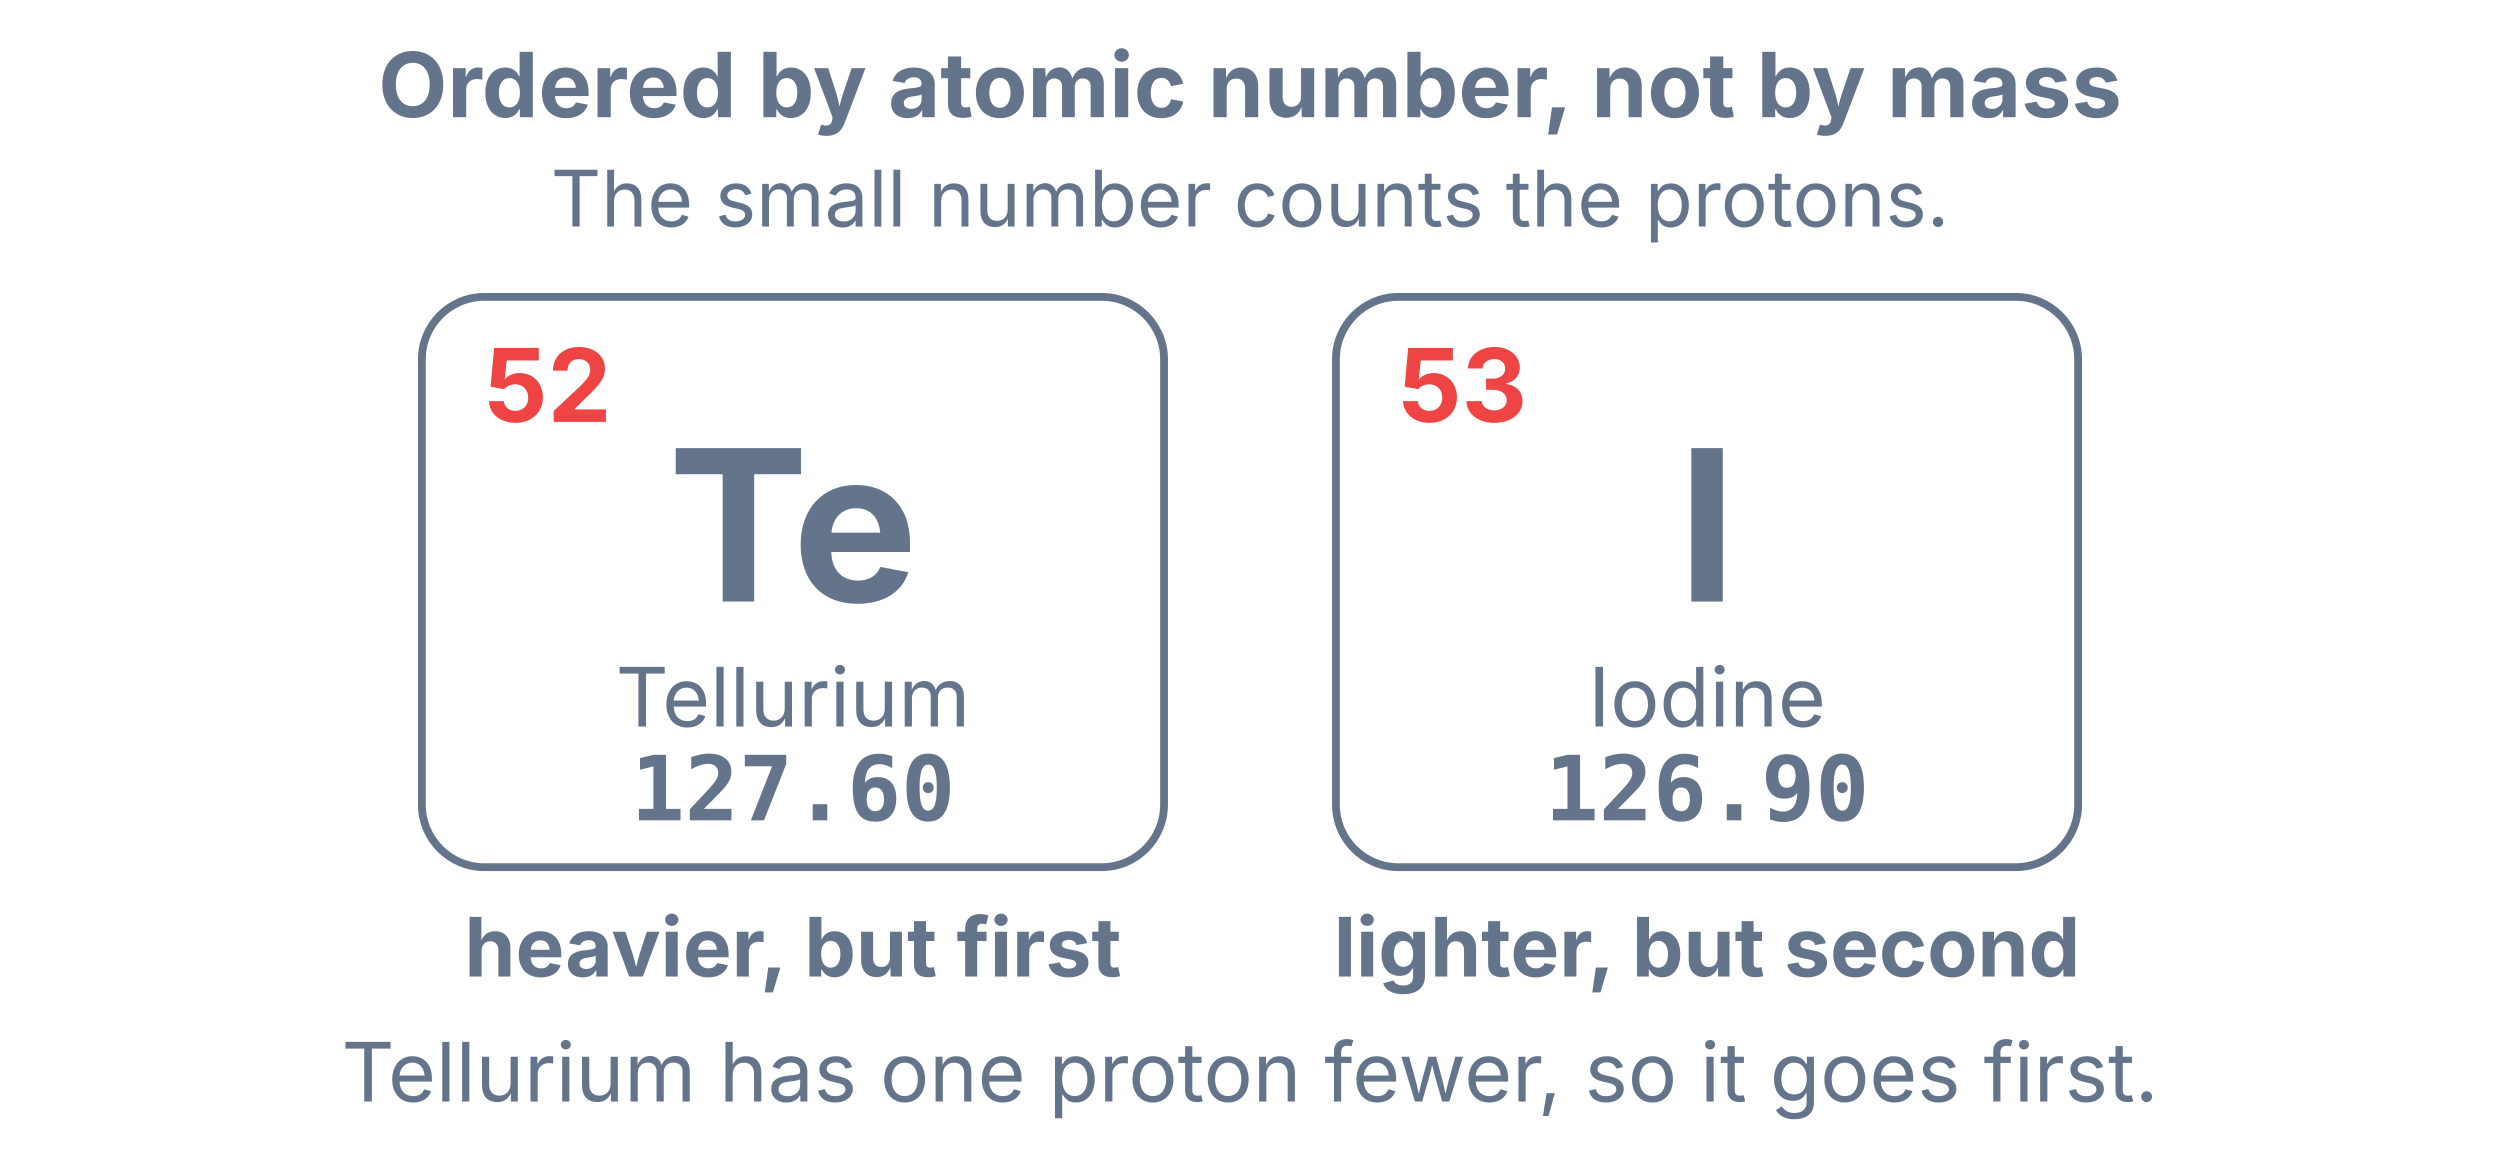
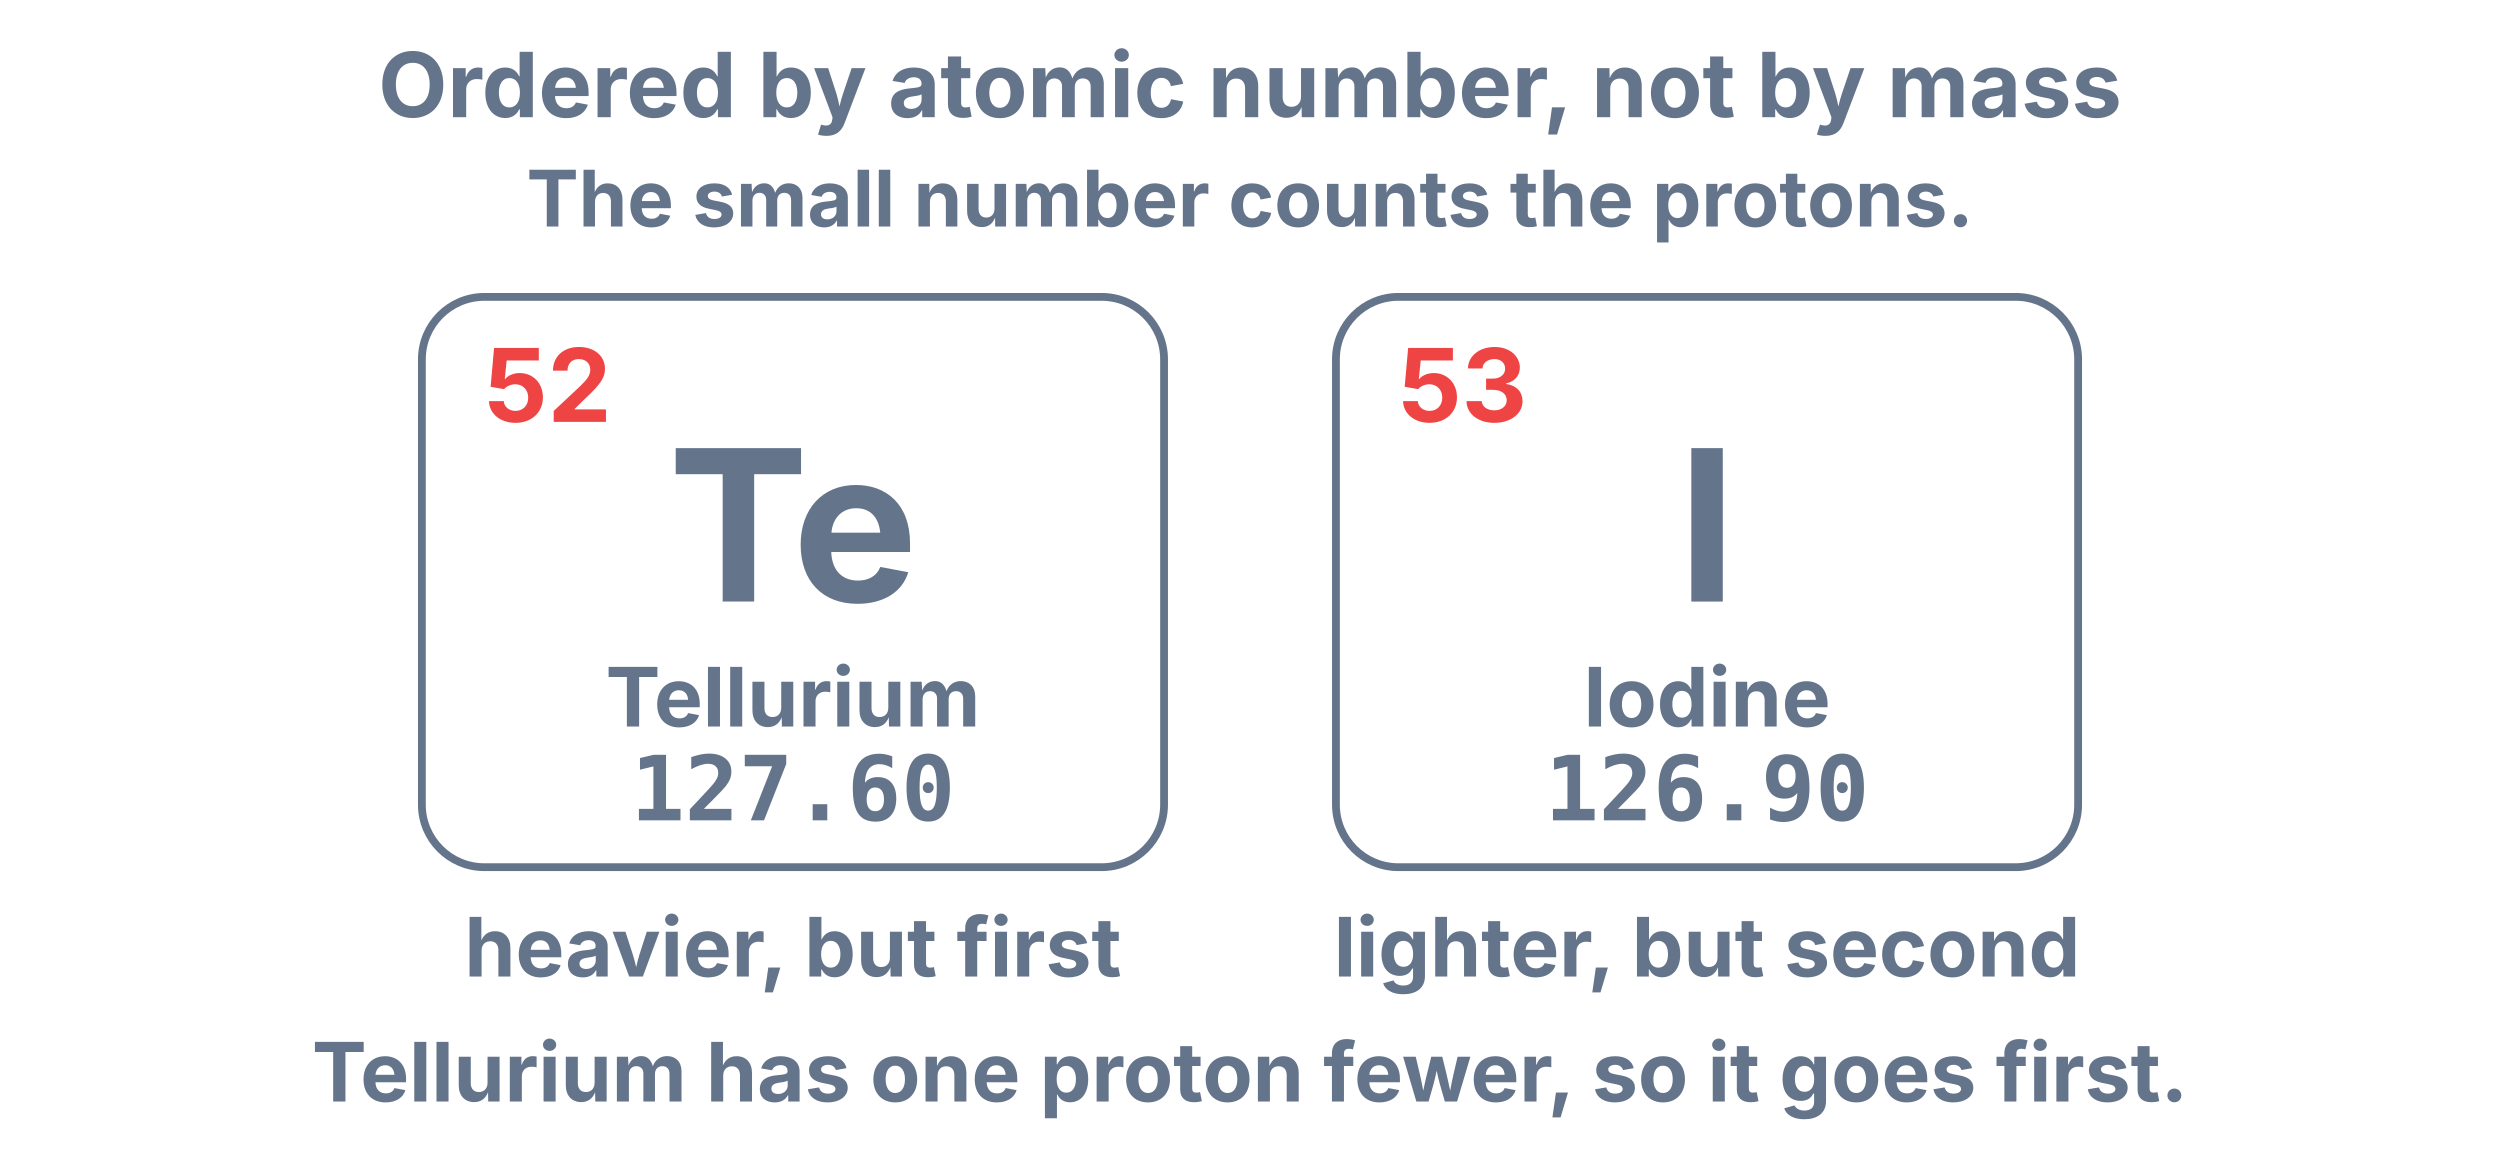
<svg xmlns="http://www.w3.org/2000/svg" viewBox="0 0 640 300" width="640" height="300" role="img" aria-labelledby="06-ordered-by-atomic-number-title 06-ordered-by-atomic-number-desc">
  <text x="320" y="30" text-anchor="middle" font-family="system-ui, -apple-system, 'Segoe UI', sans-serif" font-size="23" font-weight="700" fill="#64748b">Ordered by atomic number, not by mass</text>
-   <text x="320" y="58" text-anchor="middle" font-family="system-ui, -apple-system, 'Segoe UI', sans-serif" font-size="20" fill="#64748b">The small number counts the protons.</text>
+   <text x="320" y="58" text-anchor="middle" font-family="system-ui, -apple-system, 'Segoe UI', sans-serif" font-size="20" font-weight="700" fill="#64748b">The small number counts the protons.</text>
  <rect x="108" y="76" width="190" height="146" rx="16" fill="none" stroke="#64748b" stroke-width="2" />
  <text x="124" y="108" font-family="system-ui, -apple-system, 'Segoe UI', sans-serif" font-size="26" font-weight="700" fill="#ef4444">52</text>
  <text x="203" y="154" text-anchor="middle" font-family="system-ui, -apple-system, 'Segoe UI', sans-serif" font-size="54" font-weight="700" fill="#64748b">Te</text>
-   <text x="203" y="186" text-anchor="middle" font-family="system-ui, -apple-system, 'Segoe UI', sans-serif" font-size="21" fill="#64748b">Tellurium</text>
+   <text x="203" y="186" text-anchor="middle" font-family="system-ui, -apple-system, 'Segoe UI', sans-serif" font-size="21" font-weight="700" fill="#64748b">Tellurium</text>
  <text x="203" y="210" text-anchor="middle" font-family="ui-monospace, 'Cascadia Mono', Menlo, Consolas, monospace" font-size="23" font-weight="700" fill="#64748b">127.60</text>
  <text x="203" y="250" text-anchor="middle" font-family="system-ui, -apple-system, 'Segoe UI', sans-serif" font-size="21" font-weight="700" fill="#64748b">heavier, but first</text>
  <rect x="342" y="76" width="190" height="146" rx="16" fill="none" stroke="#64748b" stroke-width="2" />
  <text x="358" y="108" font-family="system-ui, -apple-system, 'Segoe UI', sans-serif" font-size="26" font-weight="700" fill="#ef4444">53</text>
  <text x="437" y="154" text-anchor="middle" font-family="system-ui, -apple-system, 'Segoe UI', sans-serif" font-size="54" font-weight="700" fill="#64748b">I</text>
-   <text x="437" y="186" text-anchor="middle" font-family="system-ui, -apple-system, 'Segoe UI', sans-serif" font-size="21" fill="#64748b">Iodine</text>
+   <text x="437" y="186" text-anchor="middle" font-family="system-ui, -apple-system, 'Segoe UI', sans-serif" font-size="21" font-weight="700" fill="#64748b">Iodine</text>
  <text x="437" y="210" text-anchor="middle" font-family="ui-monospace, 'Cascadia Mono', Menlo, Consolas, monospace" font-size="23" font-weight="700" fill="#64748b">126.90</text>
  <text x="437" y="250" text-anchor="middle" font-family="system-ui, -apple-system, 'Segoe UI', sans-serif" font-size="21" font-weight="700" fill="#64748b">lighter, but second</text>
-   <text x="320" y="282" text-anchor="middle" font-family="system-ui, -apple-system, 'Segoe UI', sans-serif" font-size="21" fill="#64748b">Tellurium has one proton fewer, so it goes first.</text>
+   <text x="320" y="282" text-anchor="middle" font-family="system-ui, -apple-system, 'Segoe UI', sans-serif" font-size="21" font-weight="700" fill="#64748b">Tellurium has one proton fewer, so it goes first.</text>
</svg>
